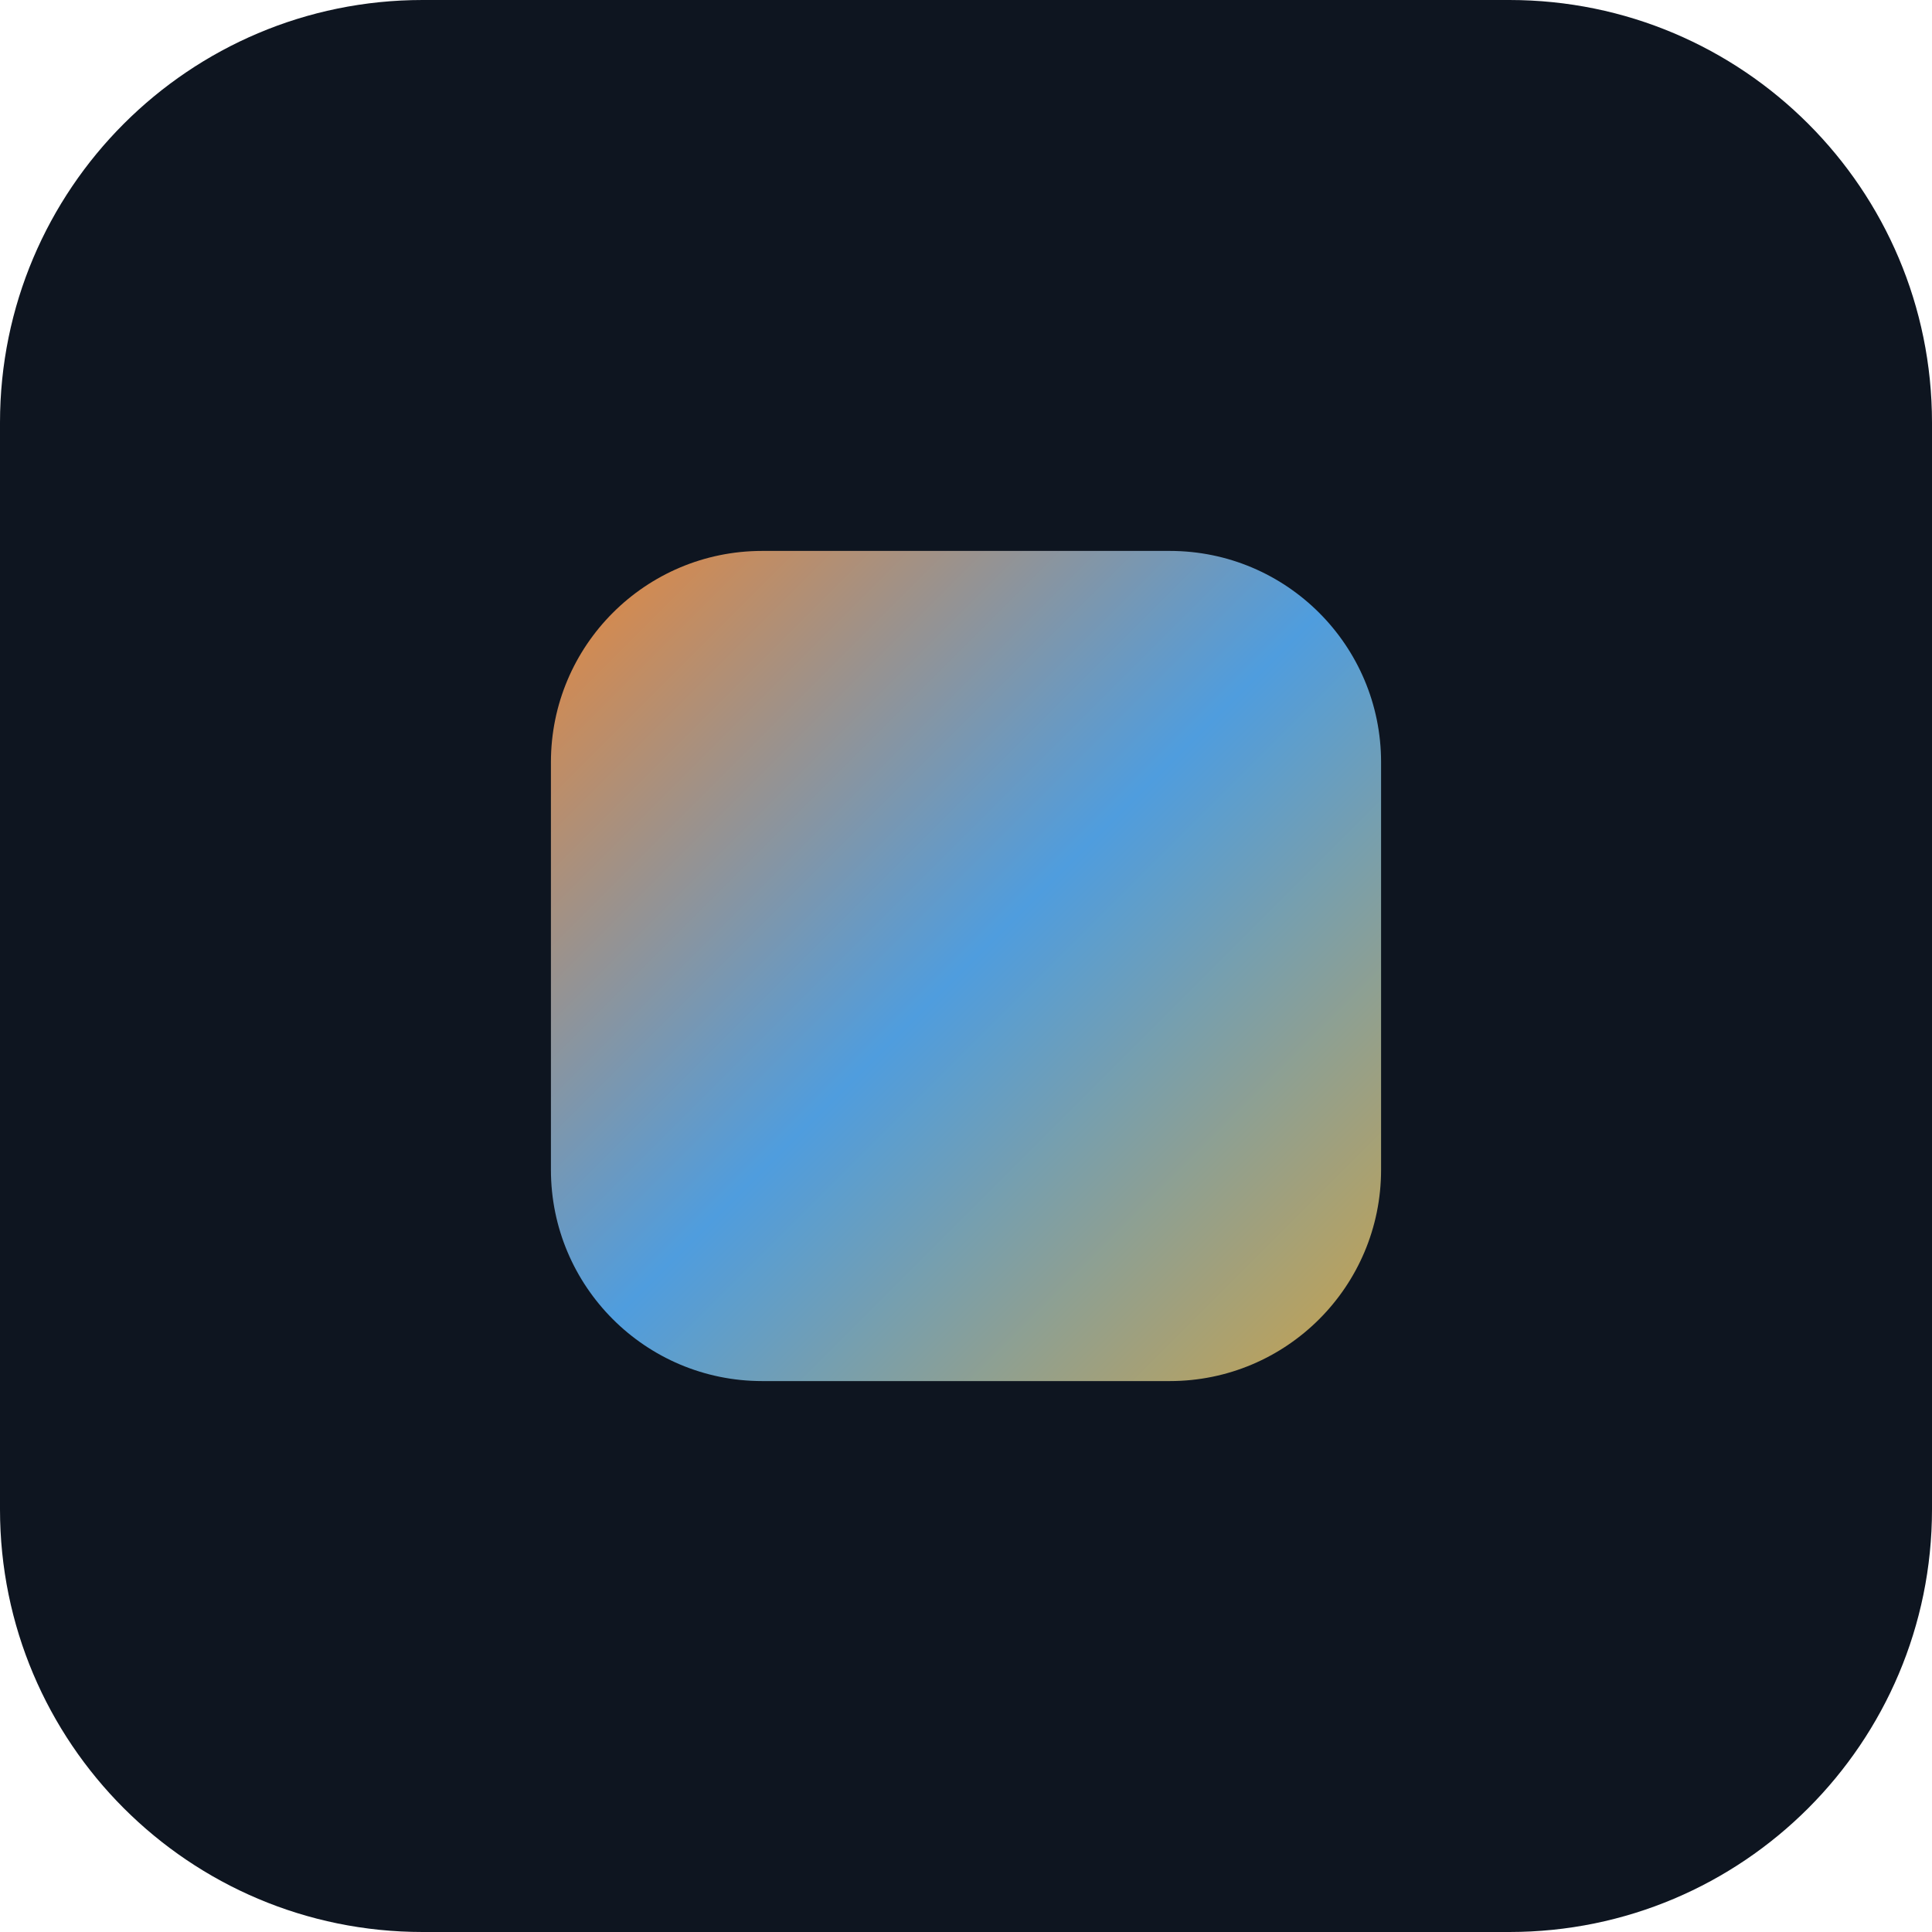
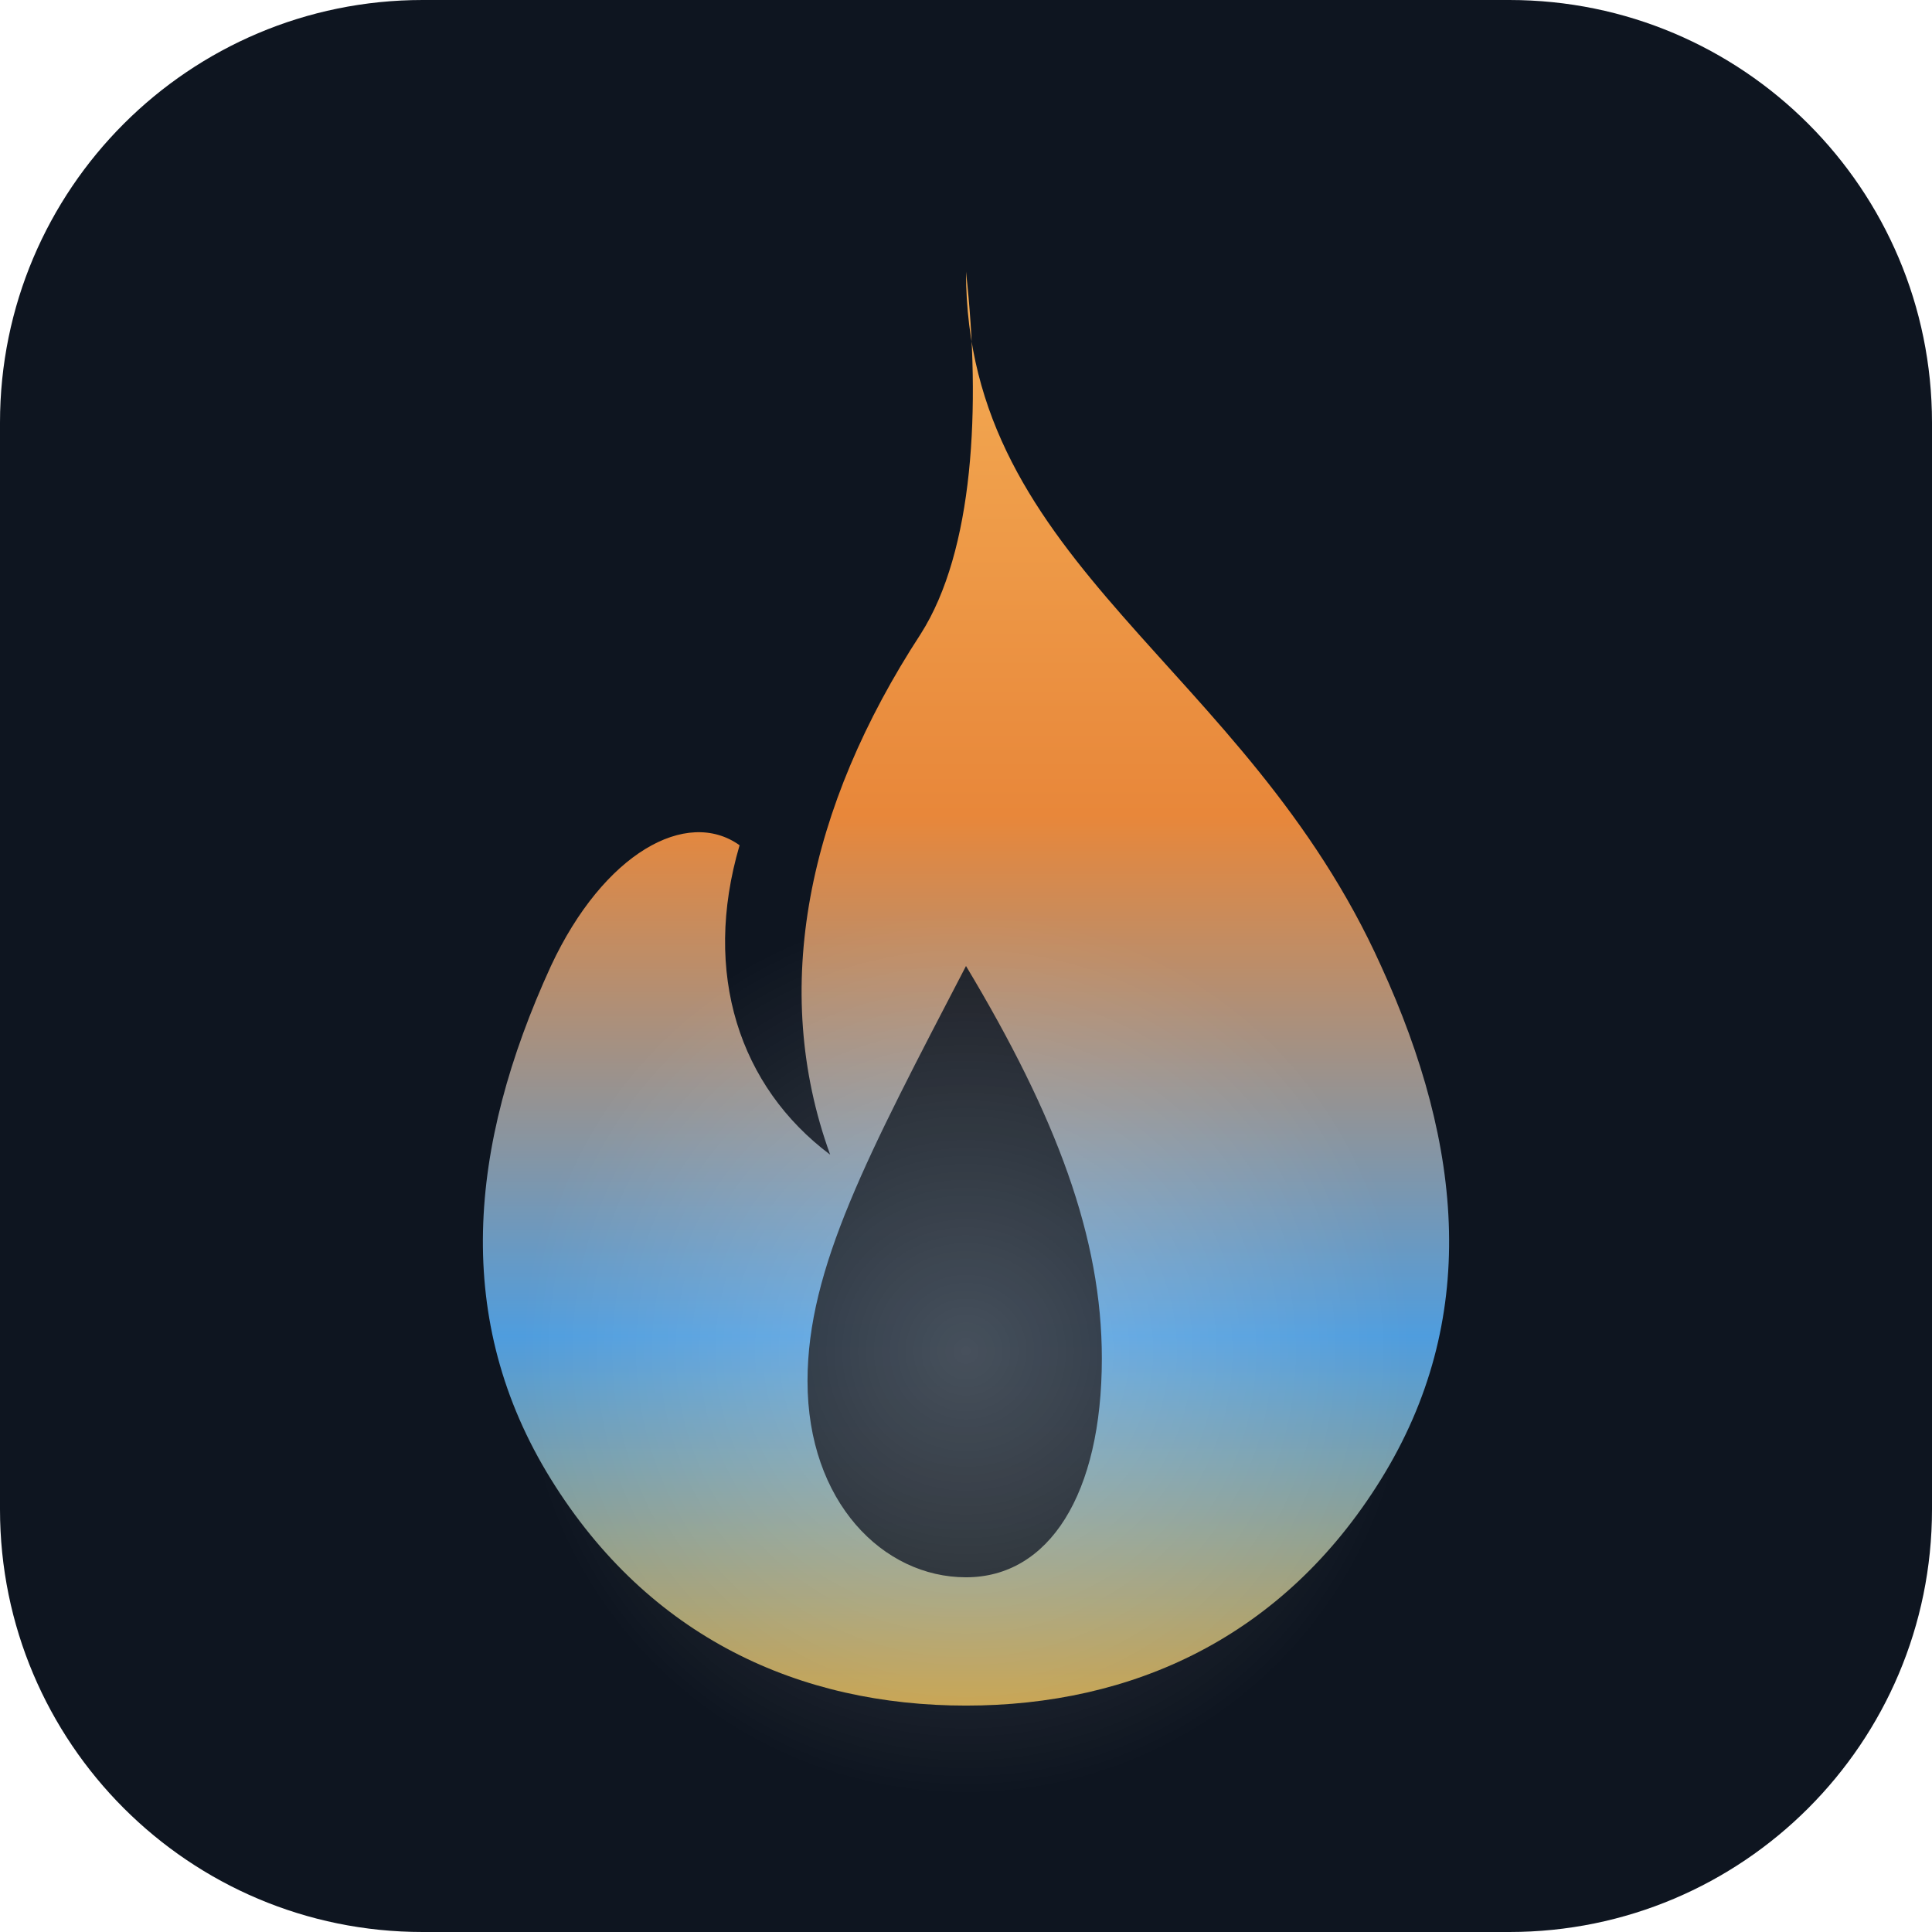
<svg xmlns="http://www.w3.org/2000/svg" viewBox="0 0 512 512">
-   <rect width="512" height="512" rx="112" fill="#0e1520" />
-   <rect x="146" y="146" width="220" height="220" rx="56" fill="url(#g)" />
  <defs>
-     <linearGradient id="g" x1="0" y1="0" x2="1" y2="1">
-       <stop offset="0%" stop-color="#e8873a" />
-       <stop offset="50%" stop-color="#4f9dde" />
+     <linearGradient id="flame" x1="0.5" y1="0" x2="0.5" y2="1">
+       <stop offset="0%" stop-color="#f4ad55" />
+       <stop offset="38%" stop-color="#e8873a" />
+       <stop offset="74%" stop-color="#4f9dde" />
      <stop offset="100%" stop-color="#c9a24b" />
    </linearGradient>
+     <radialGradient id="glow" cx="0.5" cy="0.66" r="0.5">
+       <stop offset="0%" stop-color="#ffffff" stop-opacity="0.22" />
+       <stop offset="65%" stop-color="#ffffff" stop-opacity="0" />
+     </radialGradient>
  </defs>
+   <rect width="512" height="512" rx="112" fill="#0e1520" />
+   <path fill="url(#flame)" d="M256 72     C256 150 330 176 366 256     C388 304 392 350 366 392     C340 434 300 452 256 452     C212 452 172 434 146 392     C120 350 124 304 146 256     C160 226 182 214 196 224     C186 258 196 288 220 306     C204 262 214 214 244 168     C258 146 260 108 256 72 Z" />
+   <path fill="#0e1520" fill-opacity="0.92" d="M256 256     C280 296 292 328 292 360     C292 396 278 418 256 418     C234 418 214 398 214 366     C214 336 230 306 256 256 Z" />
+   <circle cx="256" cy="300" r="180" fill="url(#glow)" />
</svg>
